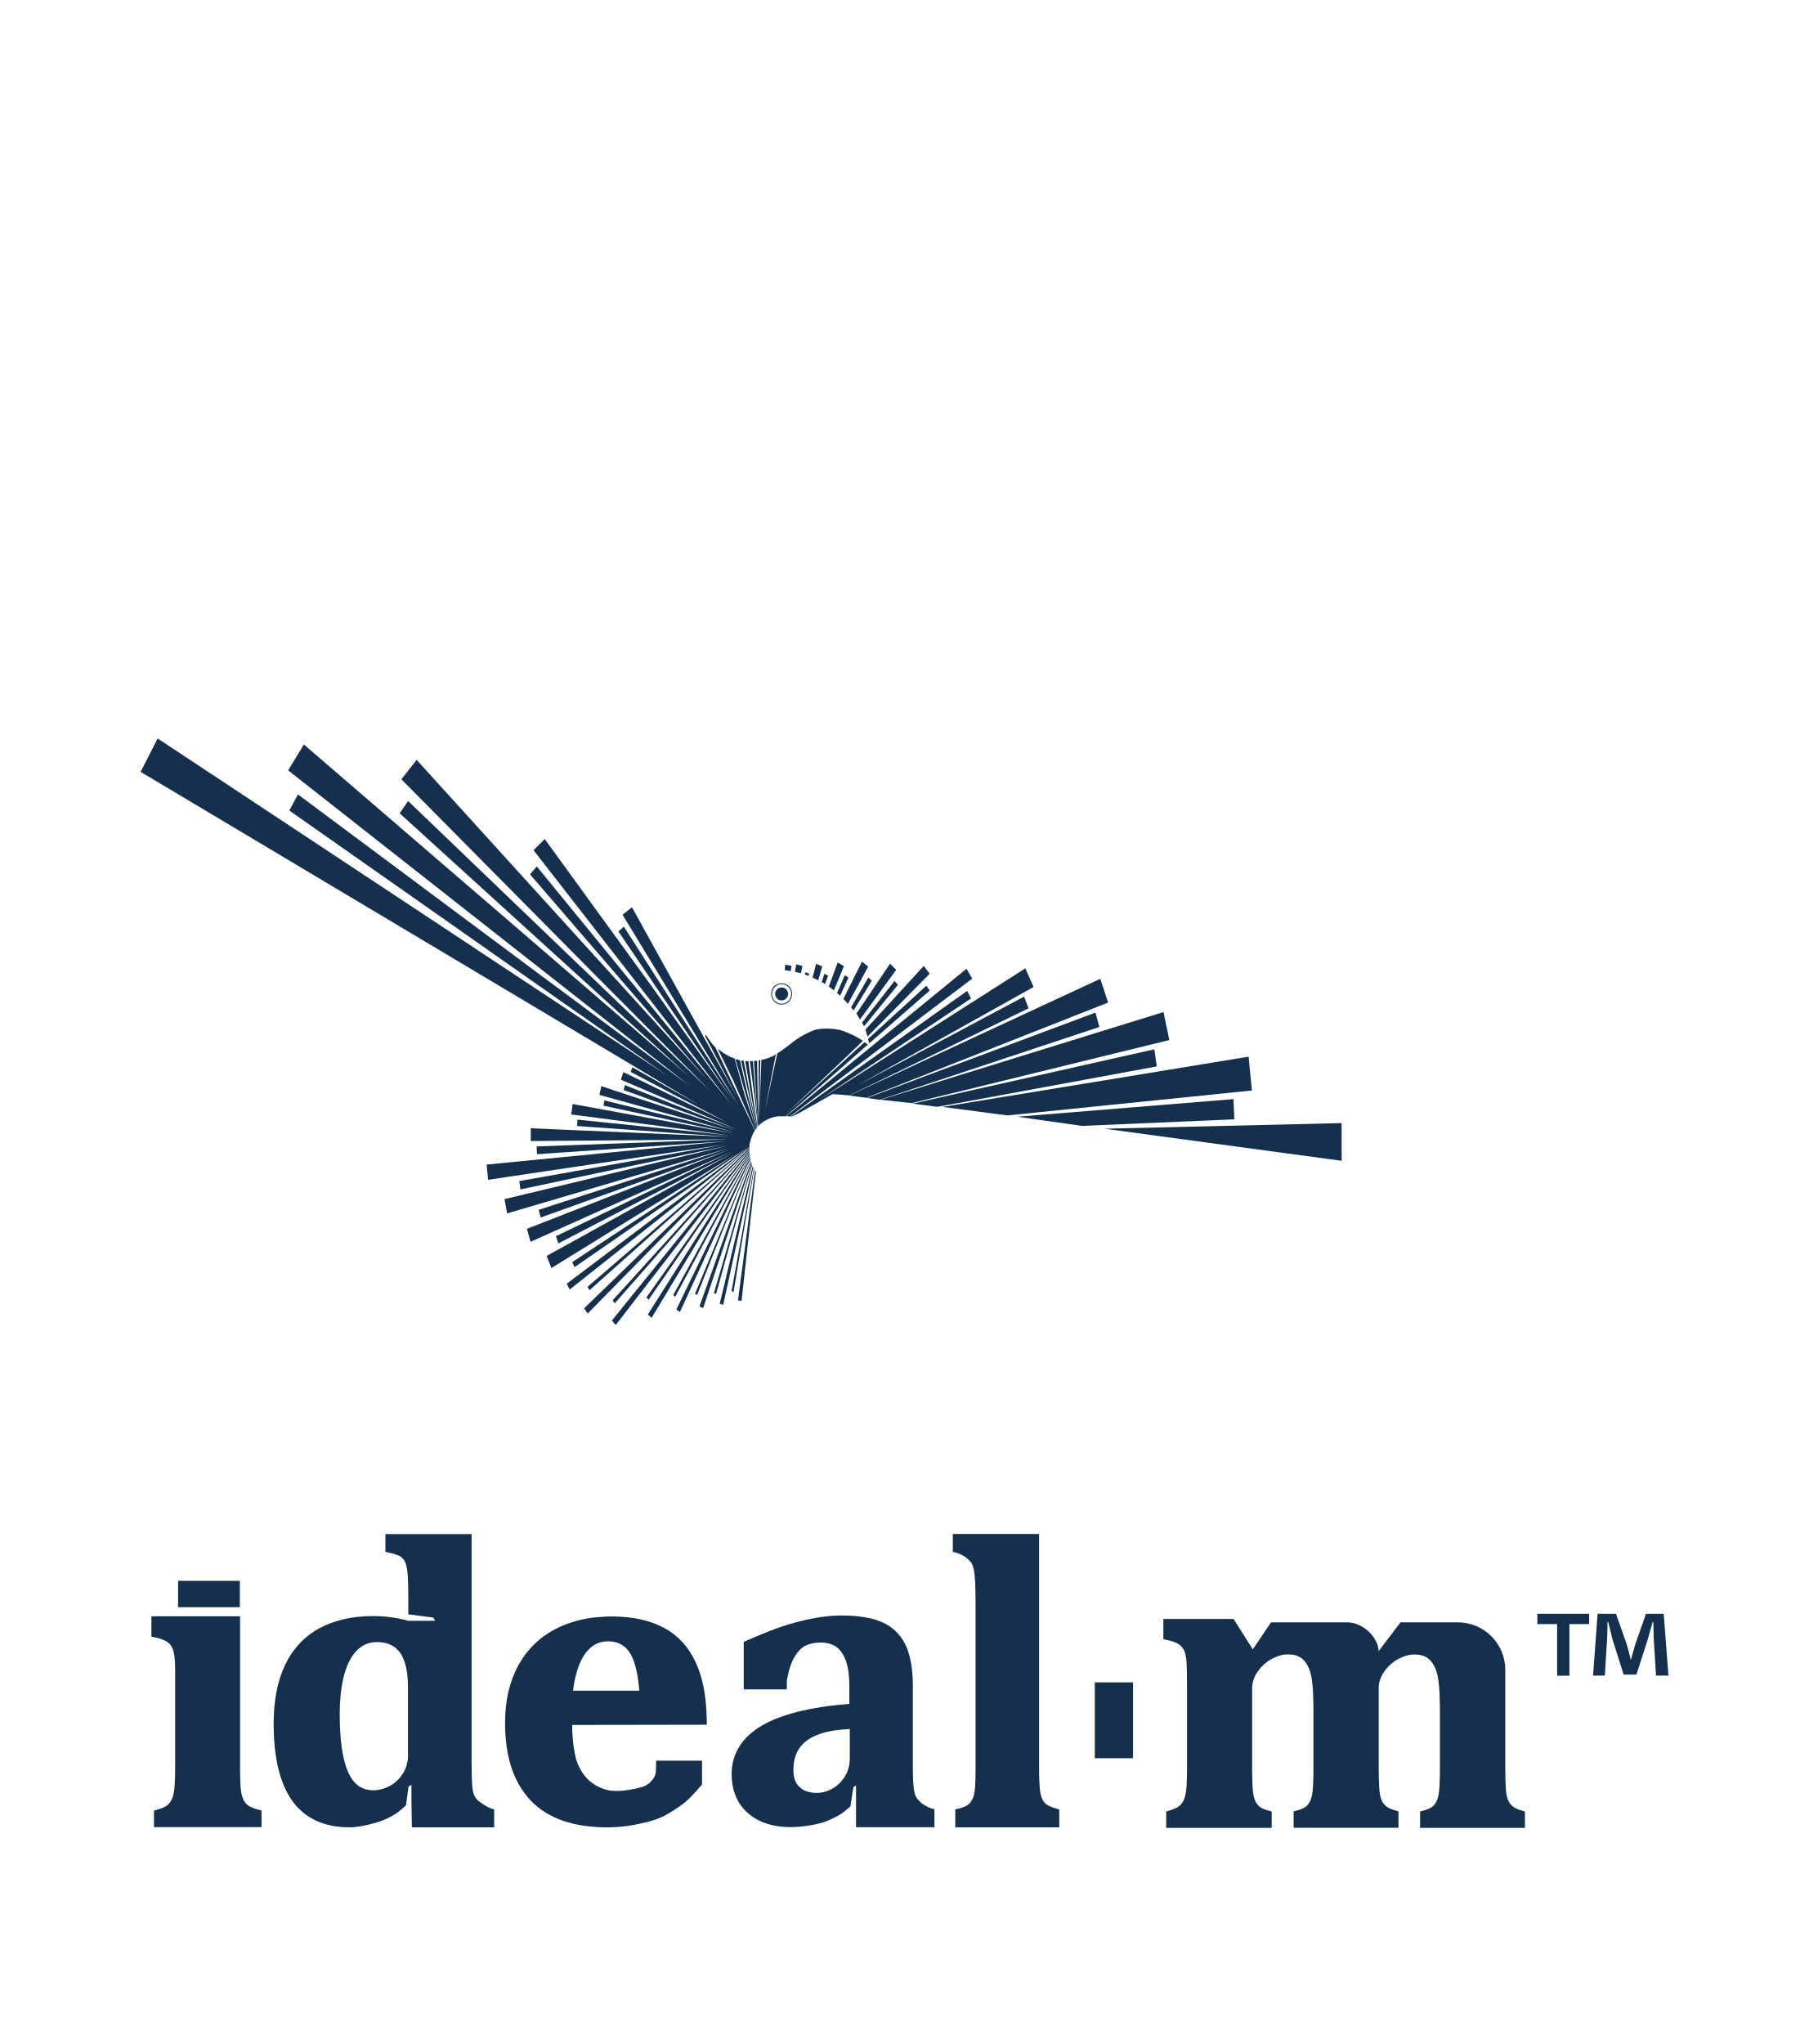
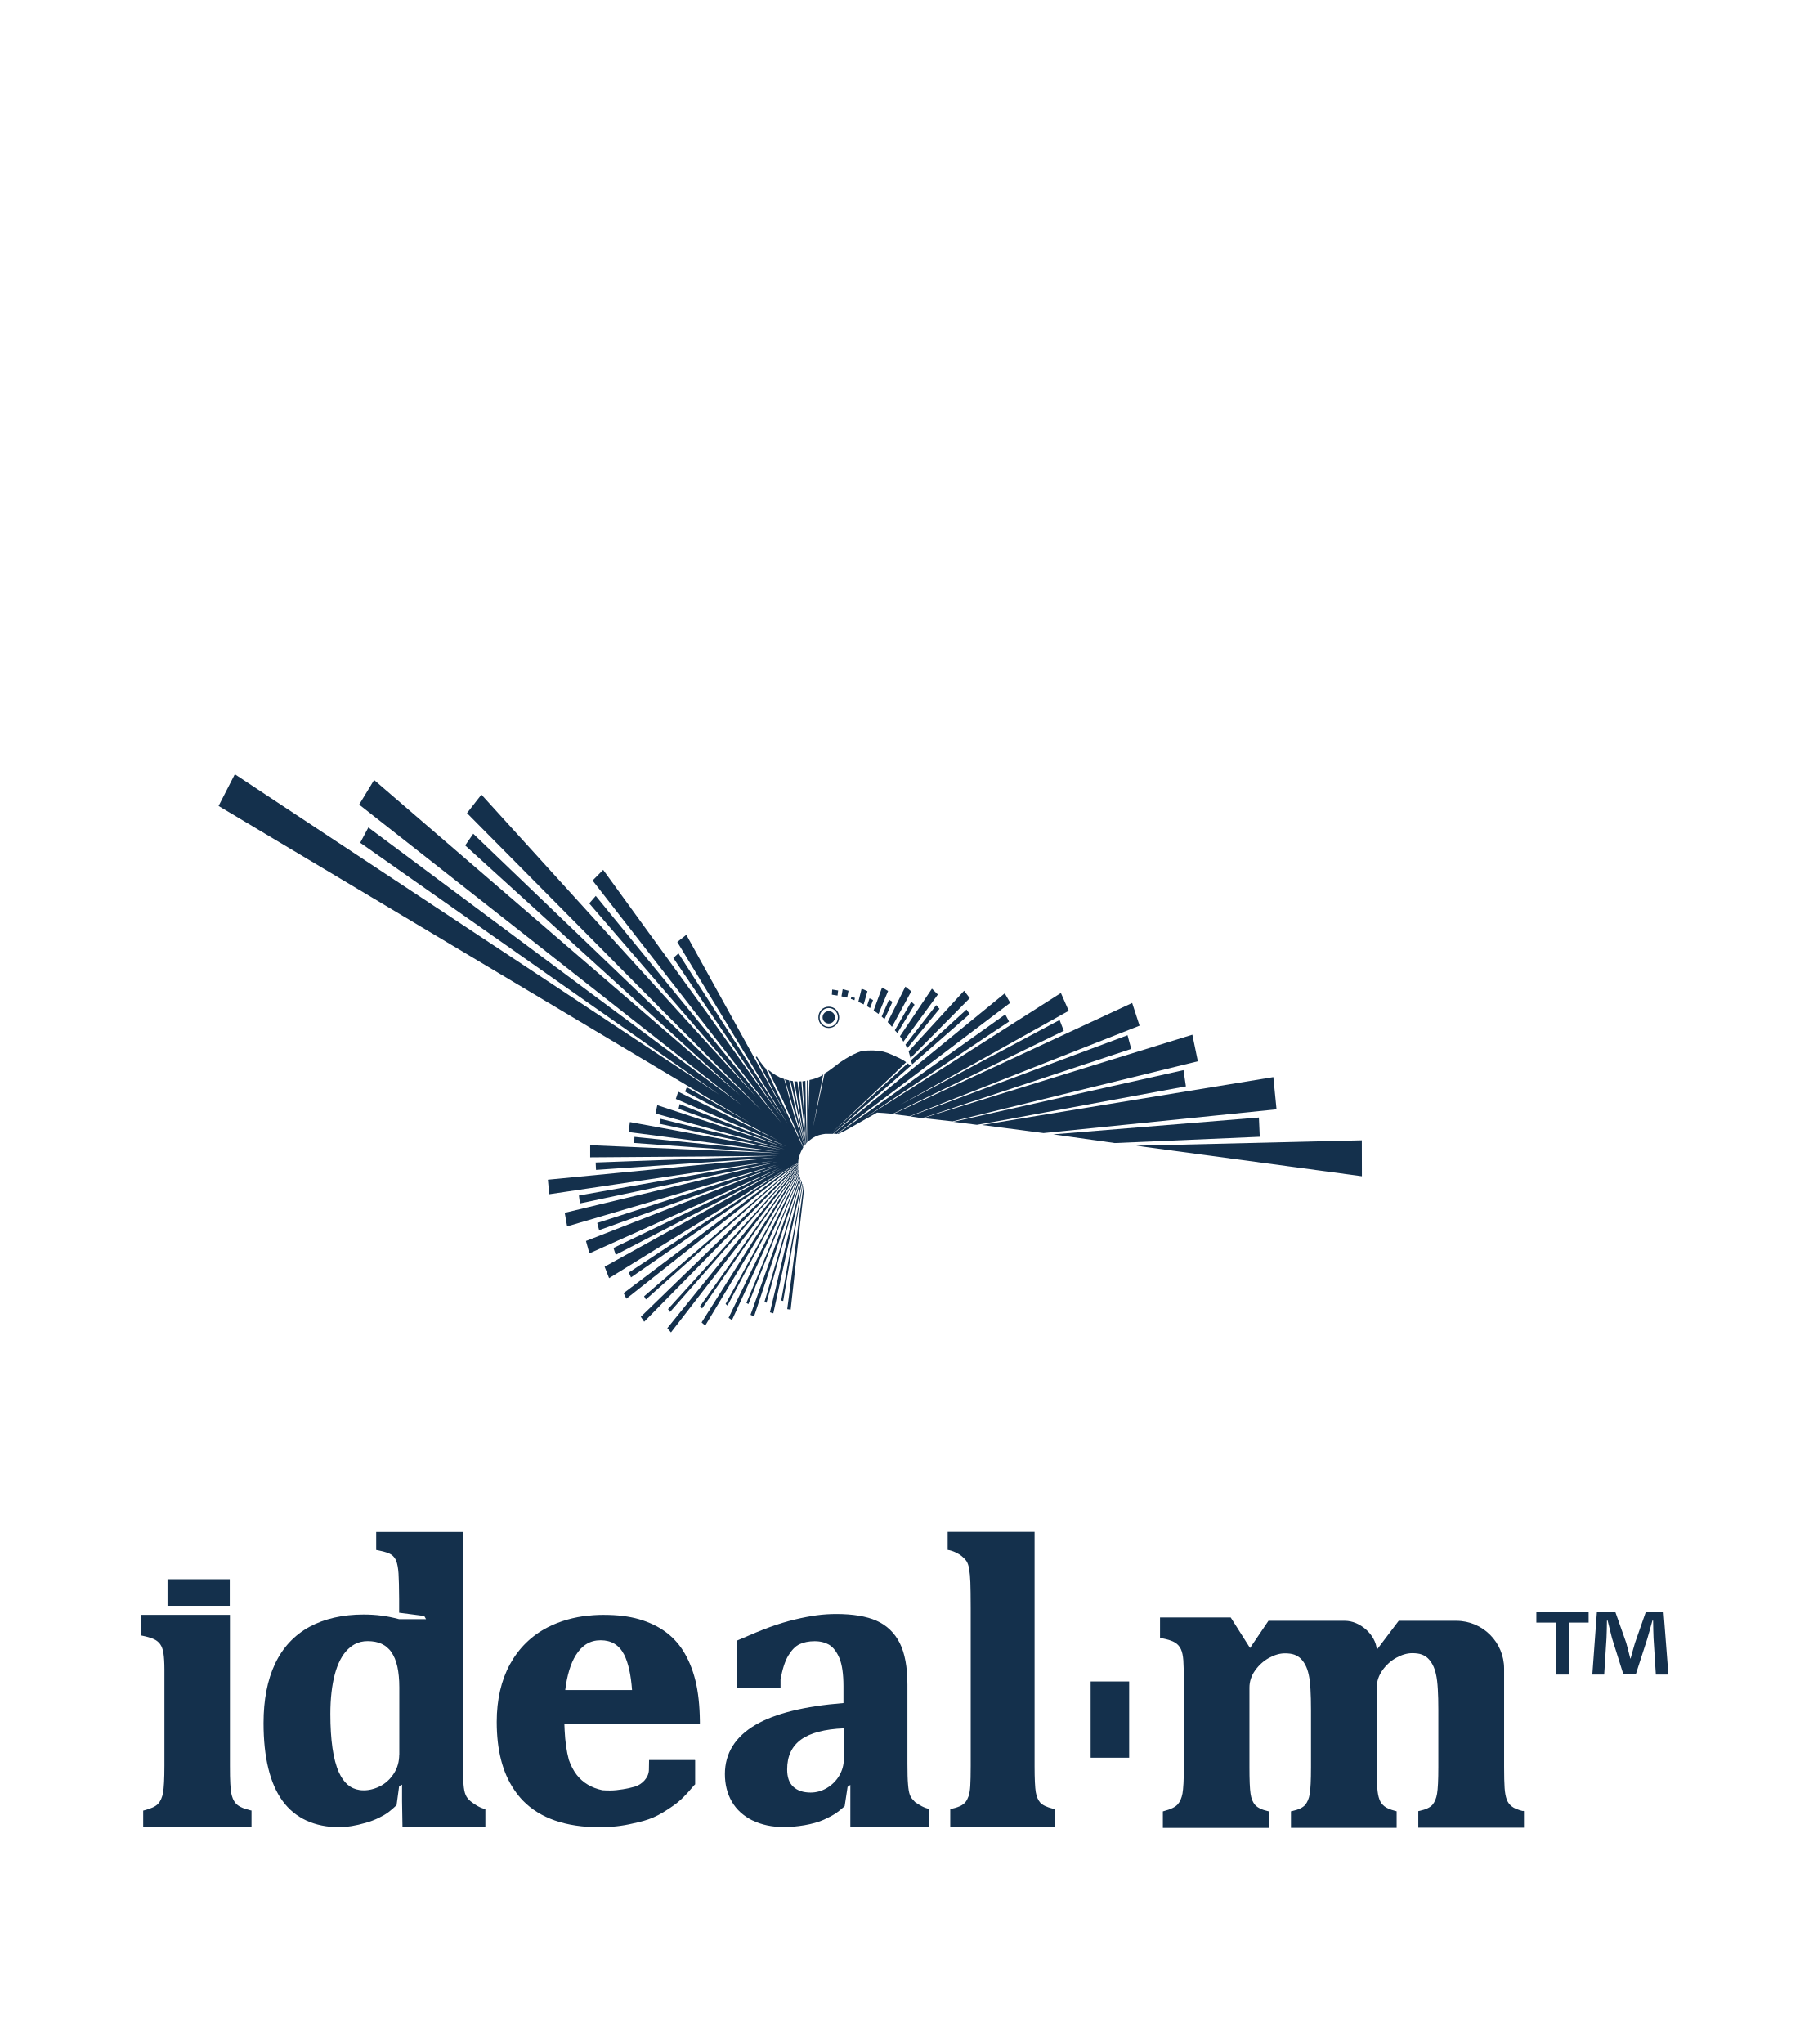
<svg xmlns="http://www.w3.org/2000/svg" id="Layer_2" data-name="Layer 2" viewBox="-13.02 -60 167.5 189.24">
  <g id="Layer_1-2" data-name="Layer 1">
-     <g id="monograma-200" transform="translate(0 8.37)">
+     <g id="monograma-213" transform="translate(0 11.68) scale(0.79615)">
      <g>
-         <rect x="88.36" y="87.39" width="3.54" height="7.02" fill="#14304c" />
-         <g>
-           <rect x="3.47" y="77.99" width="5.72" height="2.44" fill="#14304c" />
-           <path d="M10.22,98.94c-.21-.11-.36-.22-.47-.34-.11-.13-.2-.27-.26-.42s-.12-.33-.16-.53c-.04-.2-.07-.49-.09-.87-.02-.39-.03-.94-.03-1.64v-13.87H1v1.89l.12.02c.44.08.79.19,1.07.31.25.11.46.27.61.47.15.21.25.49.31.84.06.37.09.87.09,1.48v8.87c0,1.19-.04,2.03-.13,2.47-.08.43-.23.76-.45,1.01-.22.24-.65.44-1.26.6l-.12.03v1.53h9.96v-1.54l-.12-.03c-.35-.08-.64-.18-.86-.29Z" fill="#14304c" />
-           <path d="M84.89,99.1c-.59-.15-.98-.34-1.18-.57-.2-.23-.33-.55-.4-.95-.07-.43-.11-1.24-.11-2.4v-21.53h-7.99v1.66c.49.07,1.05.37,1.28.56.18.15.34.31.45.48.11.17.19.42.24.73.05.33.09.74.11,1.24.02.5.03,1.28.03,2.35v14.53c0,.78-.01,1.39-.04,1.82-.03.4-.08.72-.15.93-.08.22-.17.39-.27.53-.1.13-.24.25-.42.35-.19.11-.47.2-.82.28l-.18.04v1.66h9.63v-1.66l-.18-.04Z" fill="#14304c" />
-           <path d="M72.34,98.59c-.14-.1-.25-.25-.36-.36-.1-.11-.19-.25-.26-.44-.07-.2-.13-.51-.16-.93-.04-.44-.05-1.07-.05-1.88v-7.28c0-1.61-.24-2.9-.7-3.83-.47-.94-1.19-1.63-2.14-2.05-.93-.41-2.18-.62-3.71-.62-.59,0-1.19.04-1.79.12-.59.08-1.26.2-2.02.39-.74.18-1.51.41-2.28.69-.76.28-1.73.67-2.88,1.18l-.14.06v4.4h3.99v-.8c.16-.94.4-1.69.72-2.22.31-.51.66-.86,1.03-1.04.38-.18.85-.28,1.39-.28s.98.12,1.36.35c.37.23.68.63.92,1.21.25.59.37,1.46.37,2.58v1.54c-3.57.28-6.3.96-8.08,2-1.87,1.09-2.82,2.62-2.82,4.53,0,.95.22,1.8.64,2.54.43.73,1.06,1.31,1.89,1.73h0s0,0,0,0c.82.4,1.79.61,2.9.61s2.68-.22,3.67-.68c.81-.38,1.16-.57,1.9-1.24l.27-1.77.25-.18v3.88h7.26v-1.67c-.46-.07-1.02-.42-1.19-.55ZM65.66,94.55c0,.52-.14,1.02-.41,1.5-.28.47-.66.86-1.13,1.14-.47.28-.98.43-1.51.43-.68,0-1.22-.18-1.6-.55-.38-.36-.56-.87-.56-1.58,0-1.22.42-2.12,1.29-2.75h0c.85-.61,2.17-.96,3.93-1.03v2.85Z" fill="#14304c" />
-           <path d="M39.97,91.33l12.46-.02v-.24c-.02-1.47-.16-2.75-.42-3.78-.25-1.02-.64-1.94-1.15-2.74-.43-.67-.99-1.26-1.65-1.74-.66-.48-1.46-.86-2.39-1.12h0s0,0,0,0c-.91-.26-1.99-.4-3.19-.4h0s-.06,0-.09,0c-.21,0-.42,0-.63.02-.21.01-.41.03-.61.05-.03,0-.06,0-.09,0-1.39.14-2.65.5-3.76,1.07-1.49.77-2.66,1.91-3.48,3.4-.81,1.48-1.22,3.26-1.22,5.3,0,2.58.53,4.66,1.59,6.21.25.37.52.72.82,1.03,1.57,1.62,3.94,2.44,7.03,2.44,1.1,0,2.13-.12,3.08-.35.67-.13,1.3-.31,1.84-.54.63-.27,1.23-.65,1.86-1.09.67-.47,1.17-1,1.75-1.68.04-.05.08-.1.13-.15l.07-.07.07-.07v-2.2l-.03-.02h-4.22l-.02.94c-.03.69-.63,1.31-1.29,1.5-.59.17-1.57.36-2.25.36-.27,0-.51,0-.73-.03-1-.21-1.8-.68-2.36-1.41-.3-.38-.54-.84-.73-1.38-.22-.78-.34-1.72-.39-2.72M40.04,88.17c.17-1.34.49-2.42.96-3.19.58-.93,1.32-1.39,2.29-1.39s1.7.43,2.16,1.32c.38.75.62,1.84.73,3.25h-6.14Z" fill="#14304c" />
-           <path d="M31.35,98.42c-.2-.16-.37-.37-.46-.58-.1-.23-.16-.56-.19-.96-.03-.42-.05-1.11-.05-2.05v-21.17h-7.98v1.65l.19.04c.73.15,1.06.3,1.21.39.2.14.35.32.45.57.11.27.18.66.22,1.19.03.47.05,1.25.05,2.31h0v1.28l2.31.3.17.3h-2.47c-.61-.16-1.15-.27-1.62-.33-.54-.07-1.09-.11-1.65-.11-1.94,0-3.62.39-5,1.14-1.39.77-2.45,1.91-3.16,3.4-.7,1.47-1.05,3.31-1.05,5.44,0,3.16.59,5.56,1.74,7.15,1.17,1.61,2.95,2.43,5.28,2.43.61,0,1.51-.15,2.34-.4h-.01s-.03.05-.04.07c.01-.01.02-.02.04-.04l.03-.03c.44-.13.86-.28,1.22-.46.79-.39,1.05-.63,1.65-1.17l.24-1.75.27-.14v1.52s0,0,0,0l.04,2.4h7.62v-1.66c-.55-.12-1.12-.53-1.35-.72ZM24.77,94.1c0,.33-.04.65-.13.94-.04.15-.09.29-.16.43-.03.07-.07.14-.1.2-.04.07-.08.13-.12.2-.17.26-.36.48-.57.67-.21.19-.43.35-.68.47-.37.19-.75.3-1.12.35-.12.02-.25.02-.37.02h0c-.13,0-.26,0-.38-.03-.85-.12-1.48-.66-1.92-1.64-.52-1.16-.78-2.97-.78-5.37h0c0-1.4.14-2.63.41-3.64.27-1,.67-1.76,1.19-2.28.06-.06.13-.12.2-.18.13-.11.27-.21.42-.29.36-.2.77-.29,1.21-.29.25,0,.48.02.69.06.21.04.41.1.59.19.18.08.34.19.49.31.15.13.28.27.4.44.12.17.22.37.31.59.09.22.17.47.23.74.12.54.18,1.17.18,1.9v6.2Z" fill="#14304c" />
-         </g>
-         <path d="M128.09,99.31c-.46-.12-.81-.26-1.02-.43-.21-.16-.36-.37-.45-.62-.1-.26-.17-.62-.2-1.05-.03-.45-.05-1.1-.05-1.95v-9.03c0-2.43-1.96-4.39-4.39-4.4h-5.31s-2.02,2.66-2.02,2.66c-.08-1.38-1.55-2.66-2.92-2.66h-7.05s-1.69,2.5-1.69,2.5l-1.78-2.81h-6.5v1.87l.12.03c.61.12,1.04.26,1.28.42.23.15.41.35.52.6.12.25.19.6.22,1.02.03.44.05,1.13.05,2.06v7.75c0,1.18-.04,2.01-.13,2.44-.08.42-.23.76-.45,1-.22.24-.64.44-1.24.6l-.11.03v1.52h9.77v-1.52l-.12-.03c-.56-.13-.95-.32-1.16-.56-.22-.25-.36-.59-.43-1.04-.07-.46-.1-1.29-.1-2.46v-7.3c0-.55.17-1.08.52-1.57.35-.49.78-.88,1.29-1.16.51-.27,1-.42,1.46-.42.35,0,.64.04.86.12.22.08.42.19.58.35.16.15.31.35.44.6.13.25.24.55.31.89.08.34.13.8.17,1.36.03.52.04,1.17.05,1.9,0,.07,0,.13,0,.2v5.05c0,1.19-.04,2.03-.12,2.47-.07.43-.22.77-.43,1.01-.21.24-.6.42-1.17.55l-.12.03v1.52h9.71v-1.52l-.11-.03c-.46-.12-.81-.26-1.02-.43-.21-.16-.36-.37-.45-.62-.1-.26-.17-.62-.2-1.05-.03-.45-.05-1.1-.05-1.95v-7.34c0-.54.18-1.05.51-1.52.35-.49.78-.88,1.29-1.16.51-.27,1-.42,1.46-.42.35,0,.64.04.86.12.22.08.42.19.58.35.16.15.31.35.44.6.13.25.24.55.31.89.08.34.13.8.17,1.36.03.52.04,1.17.05,1.9,0,.07,0,.13,0,.2v5.05c0,1.19-.04,2.03-.12,2.47-.07.43-.22.77-.43,1.01-.21.24-.6.42-1.17.55l-.12.03v1.52h9.71v-1.52l-.11-.03Z" fill="#14304c" />
+         <path d="M81.06,25.74l.07-.59-.69-.11-.04.6c.22.03.44.06.66.1h0Z" fill="#14304c" />
+         <polygon points="82.34 25.18 81.66 25 81.52 25.83 82.18 25.98 82.34 25.18" fill="#14304c" />
+         <polygon points="84.54 25.23 83.86 24.94 83.48 26.47 84.1 26.77 84.54 25.23" fill="#14304c" />
+         <path d="M85.83,27.88l1.11-2.67-.7-.41-.98,2.67c.19.13.39.27.57.41h0Z" fill="#14304c" />
+         <path d="M87.39,29.38h0s2.25-4.13,2.25-4.13l-.69-.55-2.06,4.12c.17.18.34.36.5.55Z" fill="#14304c" />
+         <path d="M88.48,30.71c.08.13.16.24.24.39h0s4.01-5.48,4.01-5.48l-.69-.68-3.72,5.53c.06.09.11.17.16.25Z" fill="#14304c" />
+         <polygon points="89.55 33 96.44 26.04 95.78 25.18 89.33 32.22 89.55 33" fill="#14304c" />
+         <polygon points="131.75 35.22 104.64 39.67 97.85 40.79 105.02 41.73 132.12 38.97 131.75 35.22" fill="#14304c" />
+         <polygon points="83.08 26.01 82.66 25.89 82.61 26.13 83.03 26.28 83.08 26.01" fill="#14304c" />
+         <path d="M84.85,27.19h0s.34-.93.34-.93l-.41-.2-.3.91c.11.06.23.13.36.22Z" fill="#14304c" />
+         <path d="M86.53,28.47h0s.92-2,.92-2l-.4-.26-.86,1.97c.12.1.23.2.33.29Z" fill="#14304c" />
+         <path d="M87.72,29.77s.06.06.11.12l.02.02c.07.07.14.15.17.19h0s2-3.3,2-3.3l-.38-.35-1.92,3.33Z" fill="#14304c" />
+         <polygon points="88.96 31.45 89.17 31.86 92.92 27.28 92.54 26.85 88.96 31.45" fill="#14304c" />
+         <path d="M89.61,33.27c.02.08.04.15.06.22.02.08.04.17.07.25h0s6.69-5.85,6.69-5.85l-.37-.53-6.47,5.91Z" fill="#14304c" />
+         <path d="M101.14,26.57l-.63-1.09-11.51,9.41-8.41,6.9c.13,0,.25.02.38.05h0s8.4-6.34,8.4-6.34l11.78-8.92Z" fill="#14304c" />
+         <path d="M77.1,43.36s.06-.1.1-.14l-1.24-3.73h.01s-.01-.03-.01-.03l-1.11-4.02c-.16-.05-.31-.11-.5-.19l-.12-.05v-.02c-.4-.19-.76-.42-1.07-.69-.03-.02-.06-.04-.09-.06h-.01s-.06-.05-.09-.07h0s1.77,3.64,1.77,3.64l2.36,5.36Z" fill="#14304c" />
+         <path d="M107.38,29.85l-.49-1.27-18.5,9.85,19.56-10.92-.91-2.07-14.76,9.4-8.22,5.24,5.24-3.51,11.71-7.81-.44-.83-11.52,8.19-8.03,5.72s.03,0,.04,0c.02,0,.04,0,.06,0h0s.75-.35.75-.35l3.79-2.14.8.05,1.04.09,4.96-2.4,14.93-7.26Z" fill="#14304c" />
+         <path d="M69.6,51.18l-11.04,9.53.21.37,17.71-15.78s0-.02,0-.03c0,0,0-.02,0-.03v-.02l-6.88,5.95Z" fill="#14304c" />
+         <path d="M76.48,45.47h0s0-.09,0-.13h0s-6.94,6.73-6.94,6.73l-11.36,11.02.39.58,11.14-11.33,6.76-6.86Z" fill="#14304c" />
+         <polygon points="116.19 29.24 115.33 26.6 96.39 35.39 87.55 39.51 87.55 39.51 87.53 39.53 89.44 39.77 96.87 36.85 116.19 29.24" fill="#14304c" />
+         <polygon points="122.97 33.38 122.33 30.29 99.91 37.22 91.01 39.99 94.44 40.37 100.28 38.94 122.97 33.38" fill="#14304c" />
+         <polygon points="121.58 36.3 121.3 34.41 99.41 39.32 94.53 40.42 97.27 40.77 99.56 40.37 121.58 36.3" fill="#14304c" />
+         <path d="M70.79,51.78l-9.45,10.42.24.33,14.9-16.94s0-.03,0-.05c0,0,0-.02,0-.03h0s-5.68,6.27-5.68,6.27Z" fill="#14304c" />
+         <polygon points="114.79 30.35 96.14 37.3 89.51 39.78 89.51 39.78 89.5 39.79 90.9 40 115.22 31.94 114.79 30.35" fill="#14304c" />
+         <path d="M76.49,45.21s0-.04,0-.06c0,0,0-.01,0-.02v-.02s0-.02,0-.02v-.03s0,0,0,0v-.05s.02-.1.02-.15v-.06s.02,0,.02,0c0,0,.02-.09.02-.09,0-.03.01-.06.02-.1v-.04s.02-.05.03-.08l.02-.07s.03-.1.03-.1c.1-.34.25-.65.42-.93l-4.35-9.16c-.1-.1-.21-.22-.31-.35-.02-.03-.05-.06-.07-.09-.28-.34-.52-.69-.66-.96l-.13.07,3.6,6.89-4.56-8.24-7.08-12.81-.07-.04-1.02.81,12.83,21.13-5.13-8-7.56-11.81-.6.54,7.83,11.56,4.76,7.01-8.73-12.26-12.02-16.56-1.23,1.24,21.97,28.22-9.2-11.27-12.4-15.16-.76.87,12.73,14.76,6.74,7.81-13.01-14.3L39.64,2.37l-1.68,2.15,19.76,19.95,14.49,14.6L38.69,6.92l-.94,1.36,31.95,29.04-17.29-14.9L27.16.67l-1.74,2.86,26.02,20.45,18.38,14.44-17.76-13.19L26.49,6.19l-.95,1.78,25.98,18.24,15.79,11.06-24.36-16.12L10.96,0l-1.89,3.69,53.27,31.78,8.57,5.1-7.38-4.17-.2.51,10.77,5.65-11.57-5.64-.28.84,7.84,3.36,5.04,2.16-4.78-1.88-7.65-3.04-.13.55,7.69,2.78,4.61,1.67-5.7-1.89-9.07-2.98-.21.97,15.01,4.15-5.53-1.37-8.92-2.17-.1.58,8.96,1.92,5.38,1.14-6.9-1.26-10.88-2-.15,1.16,10.96,1.43,6.61.88-6.21-.65-10.68-1.1-.03.71,10.69.77,6.27.43-22.08-.94v1.41s13.62-.1,13.62-.1l8.21-.09-7.75.3-13.44.49.04.86,20.93-1.44-9.76.95-16.77,1.63.16,1.69,26.05-3.88-7.78,1.39-14.82,2.64.12.92,14.75-3.12,8.24-1.73-8.81,2.11-15.95,3.83.28,1.58,15.81-4.65,8.75-2.57-7.27,2.36-13.79,4.46.22.84,13.65-4.89,7.28-2.63-7.77,3.04-14.69,5.74.4,1.44,22.25-9.98-6.6,3.17-12.85,6.18.26.8,12.71-6.59,6.67-3.47-20.67,11.44.52,1.33,13.3-8.21,7.24-4.47-6.32,4.16-11.93,7.87.26.56,11.81-8.17,7.47-5.16-7.75,5.82-12.39,9.34.32.65,12.25-9.69,7.69-6.1Z" fill="#14304c" />
+         <path d="M76.48,45.73s0-.06-.01-.1l-5.65,6.97-9.56,11.82.43.49,14.8-19.15v-.04Z" fill="#14304c" />
+         <path d="M76.2,39.08h.01s0,0,0,0l-.78-3.48c-.18-.04-.35-.09-.5-.13h0l1.08,3.69,1.19,4.05s.04-.05.06-.08l-1.05-3.99v-.06Z" fill="#14304c" />
+         <path d="M77.1,47.82l-.57,4.32-1.32,10.06.4.06,1.11-10.09.48-4.21s-.04-.06-.07-.11l-.03-.03Z" fill="#14304c" />
+         <path d="M76.91,47.47l-.02-.04s-.03-.06-.05-.09l-1.17,4.84-2.47,10.39.39.12,2.29-10.47,1.05-4.76Z" fill="#14304c" />
+         <path d="M77.03,47.69s-.01-.02-.02-.03c0-.01-.02-.03-.03-.04l-.76,4.14-1.71,9.44.23.06,1.59-9.48.7-4.09Z" fill="#14304c" />
+         <path d="M77.33,35.66c-.12.02-.23.04-.35.05l.44,7.21s.05-.05.07-.08l-.1-3.18-.07-4.01Z" fill="#14304c" />
+         <path d="M89.58,33.88l-.37-.25-8.87,8.12,7.25-6.86,1.45-1.4c-.06-.04-.1-.08-.15-.11-.11-.08-.24-.15-.39-.24,0,0,0,0-.02,0h0c-.07-.04-.14-.08-.21-.12-.04-.02-.07-.04-.11-.05-.1-.05-.19-.09-.28-.13l-.06-.03h0s0,0,0,0c-.11-.05-.23-.1-.35-.16l-.59-.24h0s-.03-.01-.03-.01c-.09-.03-.18-.06-.29-.09l-.07-.02h0s-.05-.02-.05-.02c-.11-.02-.19-.04-.27-.05h-.08c-.12-.03-.23-.05-.34-.06h-.08c-.19-.03-.39-.04-.6-.04h-.05s-.04,0-.04,0c-.1,0-.21,0-.31.01h-.07s-.02,0-.02,0c-.11,0-.23.02-.36.04h-.08s-.03.01-.03.01c-.12.02-.21.04-.31.05h-.03s-.03.01-.03.01l-.09.03c-.22.08-.45.17-.67.28l-.05.02-.07.04c-.1.05-.21.11-.33.17l-.07.04-.06.03c-.11.06-.21.12-.32.19l-.06.03-.07.05c-.09.06-.19.12-.28.18l-.07.04-.06.04c-.07.05-.14.1-.21.14-.15.12-.3.24-.44.34-.1.08-.21.16-.31.23,0,0-.22.16-.26.19l-.09.07c-.08.06-.16.11-.24.17-.16.11-.3.2-.43.28v.06s-.02,0-.02,0l-1.36,6.3,1.22-6.26c-.06.06-.13.11-.22.17l-.05.03s-.09.05-.16.08c-.06.03-.11.05-.17.07-.06.02-.12.05-.18.07-.06.02-.13.05-.19.07-.06.02-.13.04-.19.06-.04.01-.08.02-.11.03-.11.03-.2.05-.31.07,0,0-.01,0-.02,0l-.22,6.39.1-6.36-.07.02s-.07.02-.11.03l.02,7.2c.16-.16.33-.31.53-.44l.04-.03c.11-.07.22-.14.35-.2l.03-.02c.07-.04.15-.07.21-.09h0s.04-.02.04-.02h.01s.16-.06.16-.06l.07-.02c.07-.02.14-.04.21-.05h.03s.02-.01.02-.01h.02s.04-.01.07-.02l.12-.02c.07-.01.14-.02.21-.03,0,0,.01,0,.02,0h.02s0,0,0,0h.03s.04,0,.06,0h.08s.12,0,.12,0c.06,0,.12,0,.18,0,0,0,.02,0,.03,0,0,0,.02,0,.02,0,0,0,.02,0,.03,0,0,0,.02,0,.03,0,0,0,.01,0,.02,0,0,0,.01,0,.02,0,.06,0,.12,0,.18,0h.05s6.49-5.66,6.49-5.66l2.55-2.25Z" fill="#14304c" />
+         <path d="M76.39,35.73c-.11,0-.21-.01-.33-.02h-.03s1.28,7.36,1.28,7.36c.02-.02.04-.05.06-.07h.01s-.51-3.56-.51-3.56l-.48-3.71Z" fill="#14304c" />
+         <path d="M76.61,35.73h-.08s.54,4.16.54,4.16l.32,3.07s.02-.03.03-.04l-.57-7.21c-.08,0-.16,0-.24.01Z" fill="#14304c" />
+         <path d="M75.86,35.68s-.08-.01-.11-.02h-.02c-.06-.01-.11-.02-.16-.03l.94,4.12.76,3.37s.03-.04.04-.06l-.69-3.35-.76-4.04Z" fill="#14304c" />
+         <path d="M76.53,46.3s0-.03,0-.05c0-.01,0-.02-.01-.04l-3,5.41-5.48,9.98.22.19,5.38-10.09,2.89-5.41Z" fill="#14304c" />
+         <path d="M76.58,46.53h0c0-.05-.02-.09-.03-.14l-2.85,5.86-5.31,10.96.39.27,5.11-11.11,2.69-5.84Z" fill="#14304c" />
+         <path d="M76.78,47.25v-.05s0-.01,0-.01c-.01-.03-.02-.06-.04-.08l-1.36,4.62-2.82,9.64.24.09,2.7-9.69,1.28-4.53Z" fill="#14304c" />
+         <path d="M72.44,51.81l4.04-5.87s0-.03,0-.06c0-.01,0-.03,0-.05l-4.17,5.86-7.24,10.18.24.25,7.13-10.32Z" fill="#14304c" />
+         <path d="M76.51,46.13v-.04s-.01-.06-.02-.09l-4.06,6.39-7.18,11.36.42.37,6.95-11.54,3.9-6.45Z" fill="#14304c" />
+         <path d="M76.63,46.75s0-.03-.01-.04c0-.02,0-.03-.02-.05l-2.09,5.03-4.05,9.79.23.14,3.93-9.88,2.01-4.99Z" fill="#14304c" />
+         <path d="M76.71,47s-.02-.05-.02-.08v-.02s-.03-.05-.03-.05l-1.9,5.33-3.82,10.68.41.19,3.6-10.78,1.77-5.28Z" fill="#14304c" />
+         <polygon points="130.07 39.92 106.14 41.88 113.31 42.89 130.17 42.16 130.07 39.92" fill="#14304c" />
+         <polygon points="142.04 42.57 115.8 43.2 142.05 46.75 142.04 42.57" fill="#14304c" />
+         <path d="M80.04,29.51c.66,0,1.21-.54,1.21-1.24s-.53-1.24-1.21-1.24-1.21.54-1.21,1.24.54,1.24,1.21,1.24ZM80.04,27.19c.58,0,1.06.48,1.06,1.09s-.47,1.09-1.06,1.09-1.06-.48-1.06-1.09.47-1.09,1.06-1.09Z" fill="#14304c" />
+         <circle cx="80.04" cy="28.27" r=".72" fill="#14304c" />
      </g>
      <g>
-         <path d="M60.21,21.53l.06-.49-.58-.09-.04.5c.18.02.37.05.55.08h0Z" fill="#14304c" />
-         <polygon points="61.28 21.06 60.71 20.91 60.6 21.61 61.15 21.73 61.28 21.06" fill="#14304c" />
-         <polygon points="63.12 21.1 62.55 20.86 62.23 22.14 62.75 22.39 63.12 21.1" fill="#14304c" />
-         <path d="M64.2,23.32l.93-2.24-.58-.34-.82,2.23c.16.11.32.23.47.35h0Z" fill="#14304c" />
-         <path d="M65.5,24.57h0s1.88-3.45,1.88-3.45l-.58-.46-1.72,3.45c.14.15.29.3.42.46Z" fill="#14304c" />
-         <path d="M66.42,25.69c.07.1.13.2.2.32h0s3.35-4.59,3.35-4.59l-.57-.57-3.11,4.62c.05.08.09.14.13.21Z" fill="#14304c" />
-         <polygon points="67.31 27.6 73.07 21.78 72.52 21.06 67.12 26.95 67.31 27.6" fill="#14304c" />
-         <polygon points="102.6 29.46 79.93 33.18 74.25 34.11 80.25 34.9 102.91 32.59 102.6 29.46" fill="#14304c" />
-         <polygon points="61.9 21.76 61.55 21.65 61.51 21.86 61.86 21.98 61.9 21.76" fill="#14304c" />
-         <path d="M63.38,22.74h0s.28-.78.28-.78l-.34-.17-.25.76c.09.05.19.11.3.18Z" fill="#14304c" />
-         <path d="M64.78,23.81h0s.77-1.67.77-1.67l-.34-.22-.72,1.64c.1.09.19.17.28.25Z" fill="#14304c" />
-         <path d="M65.78,24.9s.05.05.09.1l.02.02c.05.06.11.13.14.16h0s1.68-2.76,1.68-2.76l-.32-.29-1.61,2.78Z" fill="#14304c" />
-         <polygon points="66.81 26.3 66.99 26.65 70.13 22.81 69.81 22.45 66.81 26.3" fill="#14304c" />
-         <path d="M67.36,27.83c.02.06.04.13.05.19.02.07.04.14.06.21h0s5.6-4.89,5.6-4.89l-.31-.45-5.41,4.94Z" fill="#14304c" />
-         <path d="M77.01,22.23l-.53-.91-9.63,7.87-7.04,5.77c.1,0,.21.02.32.04h0s7.02-5.3,7.02-5.3l9.85-7.46Z" fill="#14304c" />
-         <path d="M56.9,36.26s.05-.08.08-.12l-1.04-3.12h.01s-.01-.02-.01-.02l-.93-3.37c-.13-.05-.26-.1-.42-.16l-.1-.04v-.02c-.33-.16-.63-.35-.9-.58-.03-.02-.05-.03-.07-.05h-.01s-.05-.04-.07-.06h0s1.48,3.04,1.48,3.04l1.97,4.48Z" fill="#14304c" />
-         <path d="M82.22,24.96l-.41-1.06-15.48,8.24,16.36-9.13-.76-1.73-12.34,7.87-6.88,4.39,4.39-2.93,9.8-6.54-.36-.7-9.64,6.85-6.72,4.79s.03,0,.04,0c.02,0,.03,0,.05,0h0s.63-.29.63-.29l3.17-1.79.67.04.87.08,4.15-2.01,12.49-6.07Z" fill="#14304c" />
-         <path d="M50.63,42.8l-9.24,7.97.18.31,14.81-13.2s0-.02,0-.03c0,0,0-.01,0-.02h0s-5.75,4.96-5.75,4.96Z" fill="#14304c" />
-         <path d="M56.37,38.03h0s0-.07,0-.11h0s-5.8,5.63-5.8,5.63l-9.5,9.21.33.48,9.32-9.48,5.66-5.74Z" fill="#14304c" />
-         <polygon points="89.59 24.45 88.87 22.25 73.03 29.6 65.63 33.05 65.64 33.05 65.62 33.06 67.21 33.27 73.43 30.82 89.59 24.45" fill="#14304c" />
-         <polygon points="95.26 27.92 94.72 25.33 75.98 31.13 68.53 33.45 71.4 33.76 76.28 32.57 95.26 27.92" fill="#14304c" />
-         <polygon points="94.1 30.36 93.87 28.78 75.56 32.89 71.48 33.81 73.77 34.1 75.68 33.76 94.1 30.36" fill="#14304c" />
-         <path d="M51.62,43.3l-7.91,8.72.2.27,12.46-14.17s0-.03,0-.04c0,0,0-.02,0-.03h0s-4.75,5.24-4.75,5.24Z" fill="#14304c" />
-         <polygon points="88.42 25.38 72.82 31.2 67.28 33.28 67.28 33.28 67.26 33.28 68.44 33.46 88.78 26.71 88.42 25.38" fill="#14304c" />
-         <path d="M56.38,37.81s0-.04,0-.05c0,0,0-.01,0-.02v-.02s0-.02,0-.02v-.03s0,0,0,0v-.04s.01-.08.02-.13v-.05s.02,0,.02,0c0,0,.02-.08.02-.08,0-.03.01-.05.02-.08v-.03s.02-.04.02-.06l.02-.06s.03-.09.03-.09c.09-.28.21-.54.35-.77l-3.64-7.66c-.08-.08-.17-.18-.26-.29-.02-.02-.04-.05-.06-.07-.23-.29-.43-.58-.55-.8l-.11.06,3.01,5.76-3.82-6.89-5.92-10.71-.05-.04-.85.68,10.73,17.67-4.29-6.69-6.32-9.88-.5.45,6.55,9.67,3.99,5.87-7.31-10.25-10.06-13.85-1.03,1.04,18.37,23.6-7.7-9.42-10.37-12.68-.63.73,10.65,12.35,5.64,6.53-10.88-11.96L25.56,1.98l-1.41,1.8,16.53,16.69,12.12,12.21L24.77,5.79l-.78,1.14,26.72,24.29-14.46-12.47L15.12.56l-1.46,2.39,21.77,17.11,15.38,12.08-14.85-11.03L14.57,5.18l-.8,1.49,21.73,15.25,13.2,9.25-20.37-13.48L1.58,0,0,3.09l44.56,26.58,7.16,4.27-6.17-3.49-.17.42,9.01,4.73-9.68-4.71-.24.7,6.55,2.81,4.22,1.81-4-1.58-6.4-2.54-.11.46,6.43,2.32,3.85,1.4-4.77-1.58-7.58-2.5-.17.81,12.55,3.47-4.63-1.14-7.46-1.82-.08.49,7.5,1.61,4.5.95-5.77-1.05-9.1-1.67-.12.97,9.17,1.2,5.53.74-5.2-.54-8.93-.92-.03.59,8.94.64,5.24.36-18.47-.79v1.18s11.39-.09,11.39-.09l6.87-.07-6.48.25-11.24.41.04.72,17.51-1.2-8.16.79-14.02,1.37.14,1.41,21.79-3.25-6.5,1.16-12.4,2.21.1.77,12.34-2.61,6.9-1.45-7.37,1.76-13.34,3.2.24,1.32,13.22-3.89,7.32-2.15-6.08,1.98-11.54,3.73.19.71,11.42-4.09,6.09-2.2-6.5,2.54-12.29,4.8.34,1.2,18.61-8.34-5.52,2.65-10.74,5.17.22.67,10.63-5.51,5.58-2.9-17.29,9.57.44,1.12,11.13-6.87,6.06-3.74-5.28,3.48-9.98,6.58.21.47,9.88-6.83,6.25-4.32-6.48,4.87-10.37,7.81.27.54,10.24-8.11,6.43-5.1Z" fill="#14304c" />
-         <path d="M56.37,38.25s0-.05,0-.08l-4.73,5.83-8,9.89.36.41,12.38-16.01v-.03Z" fill="#14304c" />
-         <path d="M56.14,32.69h.01s0,0,0,0h0s-.65-2.9-.65-2.9c-.15-.03-.29-.07-.42-.11h0l.9,3.08,1,3.39s.03-.04.05-.07l-.87-3.34v-.05Z" fill="#14304c" />
-         <path d="M56.9,39.99l-.48,3.61-1.1,8.42.33.05.93-8.44.4-3.52s-.04-.05-.06-.09l-.02-.02Z" fill="#14304c" />
-         <path d="M56.74,39.7l-.02-.04s-.02-.05-.04-.07l-.98,4.05-2.07,8.69.32.1,1.92-8.76.87-3.98Z" fill="#14304c" />
-         <path d="M56.83,39.88s-.01-.02-.02-.03c0-.01-.01-.02-.03-.03l-.63,3.46-1.43,7.9.19.05,1.33-7.93.58-3.42Z" fill="#14304c" />
-         <path d="M57.09,29.82c-.1.02-.19.03-.29.04l.37,6.03s.04-.04.06-.06l-.08-2.66-.06-3.35Z" fill="#14304c" />
-         <path d="M67.34,28.33l-.31-.21-7.42,6.79,6.06-5.74,1.21-1.17s-.09-.07-.13-.1c-.09-.06-.2-.13-.33-.2,0,0,0,0-.01,0h0c-.06-.04-.12-.07-.17-.1-.03-.02-.06-.03-.09-.05-.08-.04-.16-.08-.23-.11l-.05-.02h0s0,0,0,0c-.1-.04-.19-.09-.29-.13l-.49-.2h0s-.03-.01-.03-.01c-.07-.02-.15-.05-.24-.07l-.06-.02h0s-.04-.01-.04-.01c-.09-.02-.16-.03-.22-.04h-.07c-.1-.03-.19-.04-.28-.05h-.07c-.16-.02-.33-.03-.5-.03h-.04s-.04,0-.04,0c-.09,0-.17,0-.26.01h-.06s-.02,0-.02,0c-.09,0-.19.02-.3.03h-.06s-.02.01-.02.01c-.1.02-.18.03-.26.05h-.03s-.02.01-.02.01l-.07.03c-.19.07-.37.14-.56.23l-.04.02-.06.03c-.08.04-.18.09-.28.14l-.06.03-.05.03c-.09.05-.18.1-.27.16l-.05.03-.06.04c-.08.05-.16.1-.23.15l-.06.04-.05.04c-.06.04-.12.08-.17.12-.13.1-.25.2-.37.29-.09.07-.17.13-.26.2,0,0-.18.14-.22.16l-.08.06c-.07.05-.13.1-.2.14-.13.09-.25.17-.36.23v.05s-.02,0-.02,0l-1.14,5.27,1.02-5.24c-.05.05-.11.09-.19.14l-.04.02s-.08.04-.13.06c-.05.02-.09.04-.14.06-.05.02-.1.04-.15.06-.05.02-.11.04-.16.06-.05.02-.11.03-.16.05-.03,0-.06.02-.1.03-.09.02-.17.04-.26.06,0,0-.01,0-.02,0l-.18,5.34.08-5.32h-.06s-.06.03-.09.04v6.02c.14-.13.29-.26.45-.37l.04-.02c.09-.06.19-.12.29-.17h.03c.06-.04.13-.07.18-.09h0s.03-.01.03-.01h0s.13-.05.13-.05l.06-.02c.06-.02.12-.03.17-.05h.03s.01-.01.01-.01h.02s.04-.01.06-.02l.1-.02c.06,0,.12-.02.18-.03,0,0,.01,0,.02,0h.01s0,0,0,0h.02s.03,0,.05,0h.07s.1,0,.1,0c.05,0,.1,0,.15,0,0,0,.02,0,.03,0,0,0,.01,0,.02,0,0,0,.01,0,.02,0,0,0,.02,0,.02,0,0,0,.01,0,.02,0,0,0,.01,0,.02,0,.05,0,.1,0,.15,0h.04s5.43-4.73,5.43-4.73l2.13-1.88Z" fill="#14304c" />
-         <path d="M56.3,29.88c-.09,0-.18,0-.28-.01h-.03s1.07,6.15,1.07,6.15c.02-.02.03-.04.05-.06h0s-.43-2.98-.43-2.98l-.4-3.1Z" fill="#14304c" />
-         <path d="M56.48,29.88h-.06s.46,3.48.46,3.48l.27,2.57s.02-.02.03-.03l-.48-6.03c-.07,0-.14,0-.2.01Z" fill="#14304c" />
-         <path d="M55.85,29.84s-.06,0-.09-.01h-.02s-.09-.02-.14-.02l.79,3.44.63,2.82s.02-.03.04-.05l-.58-2.8-.63-3.38Z" fill="#14304c" />
-         <path d="M56.42,38.72s0-.03,0-.04c0-.01,0-.02-.01-.03l-2.51,4.53-4.58,8.35.19.16,4.5-8.44,2.42-4.52Z" fill="#14304c" />
-         <path d="M56.46,38.92h0s-.02-.08-.03-.12l-2.38,4.9-4.44,9.17.33.23,4.28-9.3,2.25-4.89Z" fill="#14304c" />
-         <path d="M56.62,39.52v-.04s0,0,0,0c0-.02-.02-.05-.03-.07l-1.14,3.87-2.36,8.07.2.08,2.25-8.1,1.07-3.78Z" fill="#14304c" />
-         <path d="M53,43.33l3.38-4.91s0-.03,0-.05c0-.01,0-.02,0-.04l-3.49,4.9-6.05,8.52.2.21,5.96-8.63Z" fill="#14304c" />
-         <path d="M56.4,38.58v-.03s-.01-.05-.02-.07l-3.4,5.35-6.01,9.5.35.31,5.82-9.65,3.26-5.4Z" fill="#14304c" />
-         <path d="M56.5,39.1s0-.02,0-.03c0-.01,0-.03-.02-.04l-1.75,4.2-3.39,8.18.19.12,3.29-8.26,1.68-4.17Z" fill="#14304c" />
-         <path d="M56.57,39.31s-.01-.04-.02-.06v-.02s-.02-.04-.02-.04l-1.59,4.46-3.19,8.93.34.16,3.01-9.01,1.48-4.41Z" fill="#14304c" />
-         <polygon points="101.2 33.39 81.18 35.02 87.18 35.87 101.28 35.26 101.2 33.39" fill="#14304c" />
-         <polygon points="111.21 35.61 89.26 36.13 111.22 39.1 111.21 35.61" fill="#14304c" />
-         <path d="M59.36,24.64c.53,0,.97-.43.97-.99s-.42-.99-.97-.99-.97.43-.97.99.43.99.97.99ZM59.36,22.74c.49,0,.89.41.89.91s-.39.91-.89.91-.89-.41-.89-.91.39-.91.89-.91Z" fill="#14304c" />
-         <path d="M59.36,24.25c.33,0,.6-.27.6-.6s-.27-.6-.6-.6-.6.27-.6.6.27.6.6.6Z" fill="#14304c" />
+         <g>
+           <rect x="110.5" y="105.5" width="4.48" height="8.87" fill="#14304c" />
+           <g>
+             <rect x="3.13" y="93.61" width="7.24" height="3.09" fill="#14304c" />
+             <path d="M11.66,120.11c-.26-.13-.46-.28-.59-.43-.14-.16-.25-.34-.33-.53s-.15-.42-.2-.67c-.05-.25-.08-.62-.11-1.1-.03-.49-.04-1.19-.04-2.08v-17.54H0v2.38l.15.03c.55.11,1.01.24,1.35.39.32.14.58.34.77.6.19.26.32.62.39,1.07.07.47.11,1.1.11,1.87v11.21c0,1.51-.06,2.56-.16,3.13-.1.54-.29.97-.57,1.28-.28.31-.82.56-1.59.76l-.15.04v1.94h12.6v-1.95l-.15-.03c-.45-.11-.81-.23-1.08-.37Z" fill="#14304c" />
+             <path d="M106.12,120.3c-.74-.19-1.24-.43-1.49-.72-.25-.29-.42-.69-.51-1.2-.09-.54-.14-1.56-.14-3.04v-27.23h-10.11v2.09c.62.08,1.32.46,1.62.71.22.18.43.39.57.6.14.22.25.53.31.92.07.42.12.94.14,1.56.02.63.04,1.62.04,2.97v18.38c0,.99-.02,1.76-.05,2.3-.03.51-.1.91-.19,1.18-.1.27-.21.5-.34.67-.12.16-.3.31-.53.44-.24.13-.59.26-1.04.36l-.23.05v2.11h12.18v-2.1l-.22-.06Z" fill="#14304c" />
+             <path d="M90.24,119.66c-.17-.12-.32-.31-.45-.45-.13-.13-.24-.32-.33-.56-.09-.25-.16-.64-.2-1.18-.05-.56-.07-1.35-.07-2.38v-9.21c0-2.04-.3-3.67-.89-4.84-.6-1.19-1.51-2.07-2.71-2.6-1.17-.52-2.75-.78-4.69-.78-.75,0-1.51.05-2.26.15-.74.1-1.6.26-2.55.49-.93.22-1.91.52-2.88.87-.96.35-2.18.85-3.64,1.49l-.18.08v5.56h5.04v-1.01c.21-1.2.51-2.14.91-2.81.4-.65.83-1.09,1.3-1.31.49-.23,1.08-.35,1.76-.35s1.24.15,1.72.44c.46.29.85.8,1.16,1.53.31.75.47,1.85.47,3.27v1.95c-4.52.36-7.96,1.21-10.22,2.53-2.36,1.38-3.57,3.31-3.57,5.73,0,1.2.27,2.28.81,3.21.54.93,1.35,1.66,2.39,2.18h.01s.01,0,.01,0c1.04.51,2.26.77,3.66.77s3.38-.28,4.64-.86c1.02-.48,1.47-.72,2.41-1.57l.34-2.24.32-.23v4.9h9.19v-2.11c-.58-.08-1.29-.53-1.5-.69ZM81.79,114.55c0,.66-.18,1.3-.52,1.89-.35.59-.83,1.08-1.43,1.44-.6.36-1.24.54-1.91.54-.86,0-1.55-.23-2.03-.69-.48-.45-.7-1.11-.7-2,0-1.54.53-2.68,1.63-3.48h0c1.07-.77,2.75-1.21,4.97-1.3v3.6Z" fill="#14304c" />
+             <path d="M49.29,110.47l15.76-.02v-.31c-.02-1.86-.2-3.48-.53-4.79-.32-1.29-.81-2.46-1.45-3.47-.55-.85-1.25-1.6-2.09-2.2-.84-.6-1.85-1.08-3.02-1.42h0s0,0,0,0c-1.15-.33-2.52-.5-4.04-.5h0s-.07,0-.11,0c-.27,0-.54,0-.8.02-.26.01-.51.03-.77.06-.04,0-.08,0-.12,0-1.75.18-3.35.64-4.76,1.36-1.89.97-3.37,2.42-4.4,4.3-1.02,1.87-1.54,4.13-1.54,6.7,0,3.26.67,5.89,2.01,7.86.31.47.66.91,1.04,1.3,1.98,2.04,4.98,3.09,8.9,3.09,1.39,0,2.7-.15,3.9-.44.85-.17,1.64-.39,2.33-.68.79-.34,1.55-.82,2.35-1.38.85-.59,1.48-1.26,2.22-2.13.05-.06.11-.12.16-.19l.09-.09.08-.08v-2.79l-.03-.03h-5.33l-.02,1.19c-.04.87-.79,1.65-1.63,1.9-.75.22-1.98.45-2.85.45-.34,0-.64-.01-.92-.03-1.27-.27-2.27-.86-2.99-1.78-.37-.48-.68-1.06-.92-1.75-.27-.99-.43-2.17-.49-3.43M49.39,106.49c.21-1.7.62-3.06,1.22-4.03.73-1.18,1.67-1.75,2.9-1.75s2.15.54,2.73,1.67c.48.95.79,2.33.92,4.12h-7.76Z" fill="#14304c" />
+             <path d="M38.4,119.45c-.25-.2-.47-.46-.59-.74-.13-.3-.21-.71-.25-1.22-.04-.53-.06-1.41-.06-2.59v-26.78h-10.1v2.09l.23.04c.93.18,1.35.38,1.53.5.25.17.44.41.57.72.13.34.23.84.27,1.5.04.6.06,1.58.07,2.93h0v1.61l2.92.38.21.37h-3.13c-.77-.2-1.46-.34-2.05-.41-.68-.09-1.38-.13-2.08-.13-2.45,0-4.57.49-6.32,1.44-1.76.97-3.1,2.41-3.99,4.3-.88,1.86-1.33,4.18-1.33,6.88,0,3.99.74,7.03,2.2,9.04,1.48,2.03,3.73,3.07,6.68,3.07.77,0,1.91-.19,2.96-.5l-.02.02s-.04.04-.06.07c.02-.02.03-.03.05-.05l.04-.04c.56-.16,1.09-.36,1.54-.58,1-.49,1.33-.79,2.08-1.48l.3-2.21.34-.18v1.92s0,0,0,0l.05,3.04h9.64v-2.11c-.7-.15-1.41-.67-1.71-.91ZM30.08,113.99c0,.42-.05.82-.16,1.19-.05.19-.12.37-.2.54-.04.09-.08.17-.13.26-.05.08-.1.17-.15.25-.21.32-.45.61-.72.85-.26.24-.55.44-.86.6-.47.24-.95.39-1.42.45-.16.02-.32.03-.47.03h0c-.17,0-.33-.01-.48-.03-1.08-.15-1.87-.83-2.43-2.07-.66-1.47-.99-3.76-.99-6.79h0c0-1.77.18-3.33.52-4.61.34-1.26.84-2.23,1.51-2.89.08-.08.16-.16.25-.23.17-.14.35-.26.53-.36.46-.25.97-.37,1.54-.37.31,0,.6.03.87.08.27.05.52.13.75.24.23.11.44.24.62.4.19.16.36.34.51.56.15.22.28.47.4.74.11.28.21.59.29.93.15.68.23,1.49.23,2.41v7.85Z" fill="#14304c" />
+           </g>
+           <path d="M160.76,120.57c-.59-.15-1.02-.33-1.29-.55-.26-.21-.46-.47-.57-.79-.13-.33-.21-.78-.25-1.33-.04-.56-.06-1.39-.06-2.47v-11.42c0-3.07-2.49-5.56-5.55-5.56h-6.71s-2.55,3.37-2.55,3.37c-.1-1.75-1.96-3.37-3.69-3.37h-8.91s-2.14,3.16-2.14,3.16l-2.25-3.55h-8.22v2.37l.15.03c.77.15,1.31.33,1.62.53.29.19.51.44.66.76.15.32.24.76.28,1.29.04.56.06,1.43.06,2.6v9.81c0,1.49-.06,2.54-.16,3.09-.1.53-.29.96-.57,1.27-.28.31-.81.56-1.57.76l-.14.04v1.92h12.36v-1.92l-.15-.03c-.71-.16-1.2-.41-1.47-.71-.28-.31-.46-.75-.54-1.31-.09-.59-.13-1.63-.13-3.11v-9.24c0-.7.22-1.37.65-1.98.44-.62.99-1.12,1.63-1.47.64-.35,1.26-.53,1.84-.53.44,0,.81.05,1.09.15.28.1.53.25.73.44.2.19.39.44.56.76.17.32.3.7.39,1.12.1.43.17,1.01.21,1.72.04.66.06,1.48.06,2.4,0,.08,0,.16,0,.25v6.39c0,1.51-.05,2.56-.15,3.13-.09.54-.28.97-.54,1.28-.27.3-.76.54-1.49.7l-.15.03v1.92h12.29v-1.92l-.14-.04c-.59-.15-1.02-.33-1.29-.55-.26-.21-.46-.47-.57-.79-.13-.33-.21-.78-.25-1.33-.04-.56-.06-1.39-.06-2.47v-9.28c.01-.68.23-1.33.65-1.93.44-.62.99-1.12,1.63-1.47.64-.35,1.26-.53,1.84-.53.44,0,.81.05,1.09.15.28.1.53.25.73.44.2.19.39.44.56.76.17.32.3.7.39,1.12.1.43.17,1.01.21,1.72.04.66.06,1.48.06,2.4,0,.08,0,.16,0,.25v6.39c0,1.51-.05,2.56-.15,3.13-.09.54-.28.97-.54,1.28-.27.3-.76.54-1.49.7l-.15.03v1.92h12.29v-1.92l-.14-.04Z" fill="#14304c" />
+         </g>
+         <path d="M168.42,97.46v1.2h-2.32v6.04h-1.44v-6.04h-2.32v-1.2h6.07ZM176.24,104.7l-.27-4.26c-.03-.56-.03-1.25-.05-2.02h-.08c-.19.64-.4,1.49-.61,2.16l-1.3,4.02h-1.49l-1.3-4.13c-.13-.56-.35-1.41-.51-2.05h-.08c0,.67-.03,1.36-.05,2.02l-.27,4.26h-1.38l.53-7.24h2.16l1.25,3.54c.16.56.29,1.09.48,1.84h.03c.19-.67.35-1.28.51-1.81l1.25-3.57h2.08l.56,7.24h-1.44Z" fill="#14304c" />
      </g>
-       <path d="M134.14,81.04v.95h-1.83v4.78h-1.14v-4.78h-1.83v-.95h4.8ZM140.33,86.76l-.21-3.37c-.02-.44-.02-.99-.04-1.6h-.06c-.15.51-.32,1.18-.48,1.7l-1.03,3.18h-1.18l-1.03-3.26c-.11-.44-.27-1.12-.4-1.62h-.06c0,.53-.02,1.07-.04,1.6l-.21,3.37h-1.09l.42-5.72h1.7l.99,2.8c.13.44.23.86.38,1.45h.02c.15-.53.27-1.01.4-1.43l.99-2.82h1.64l.44,5.72h-1.14Z" fill="#14304c" />
    </g>
  </g>
</svg>
